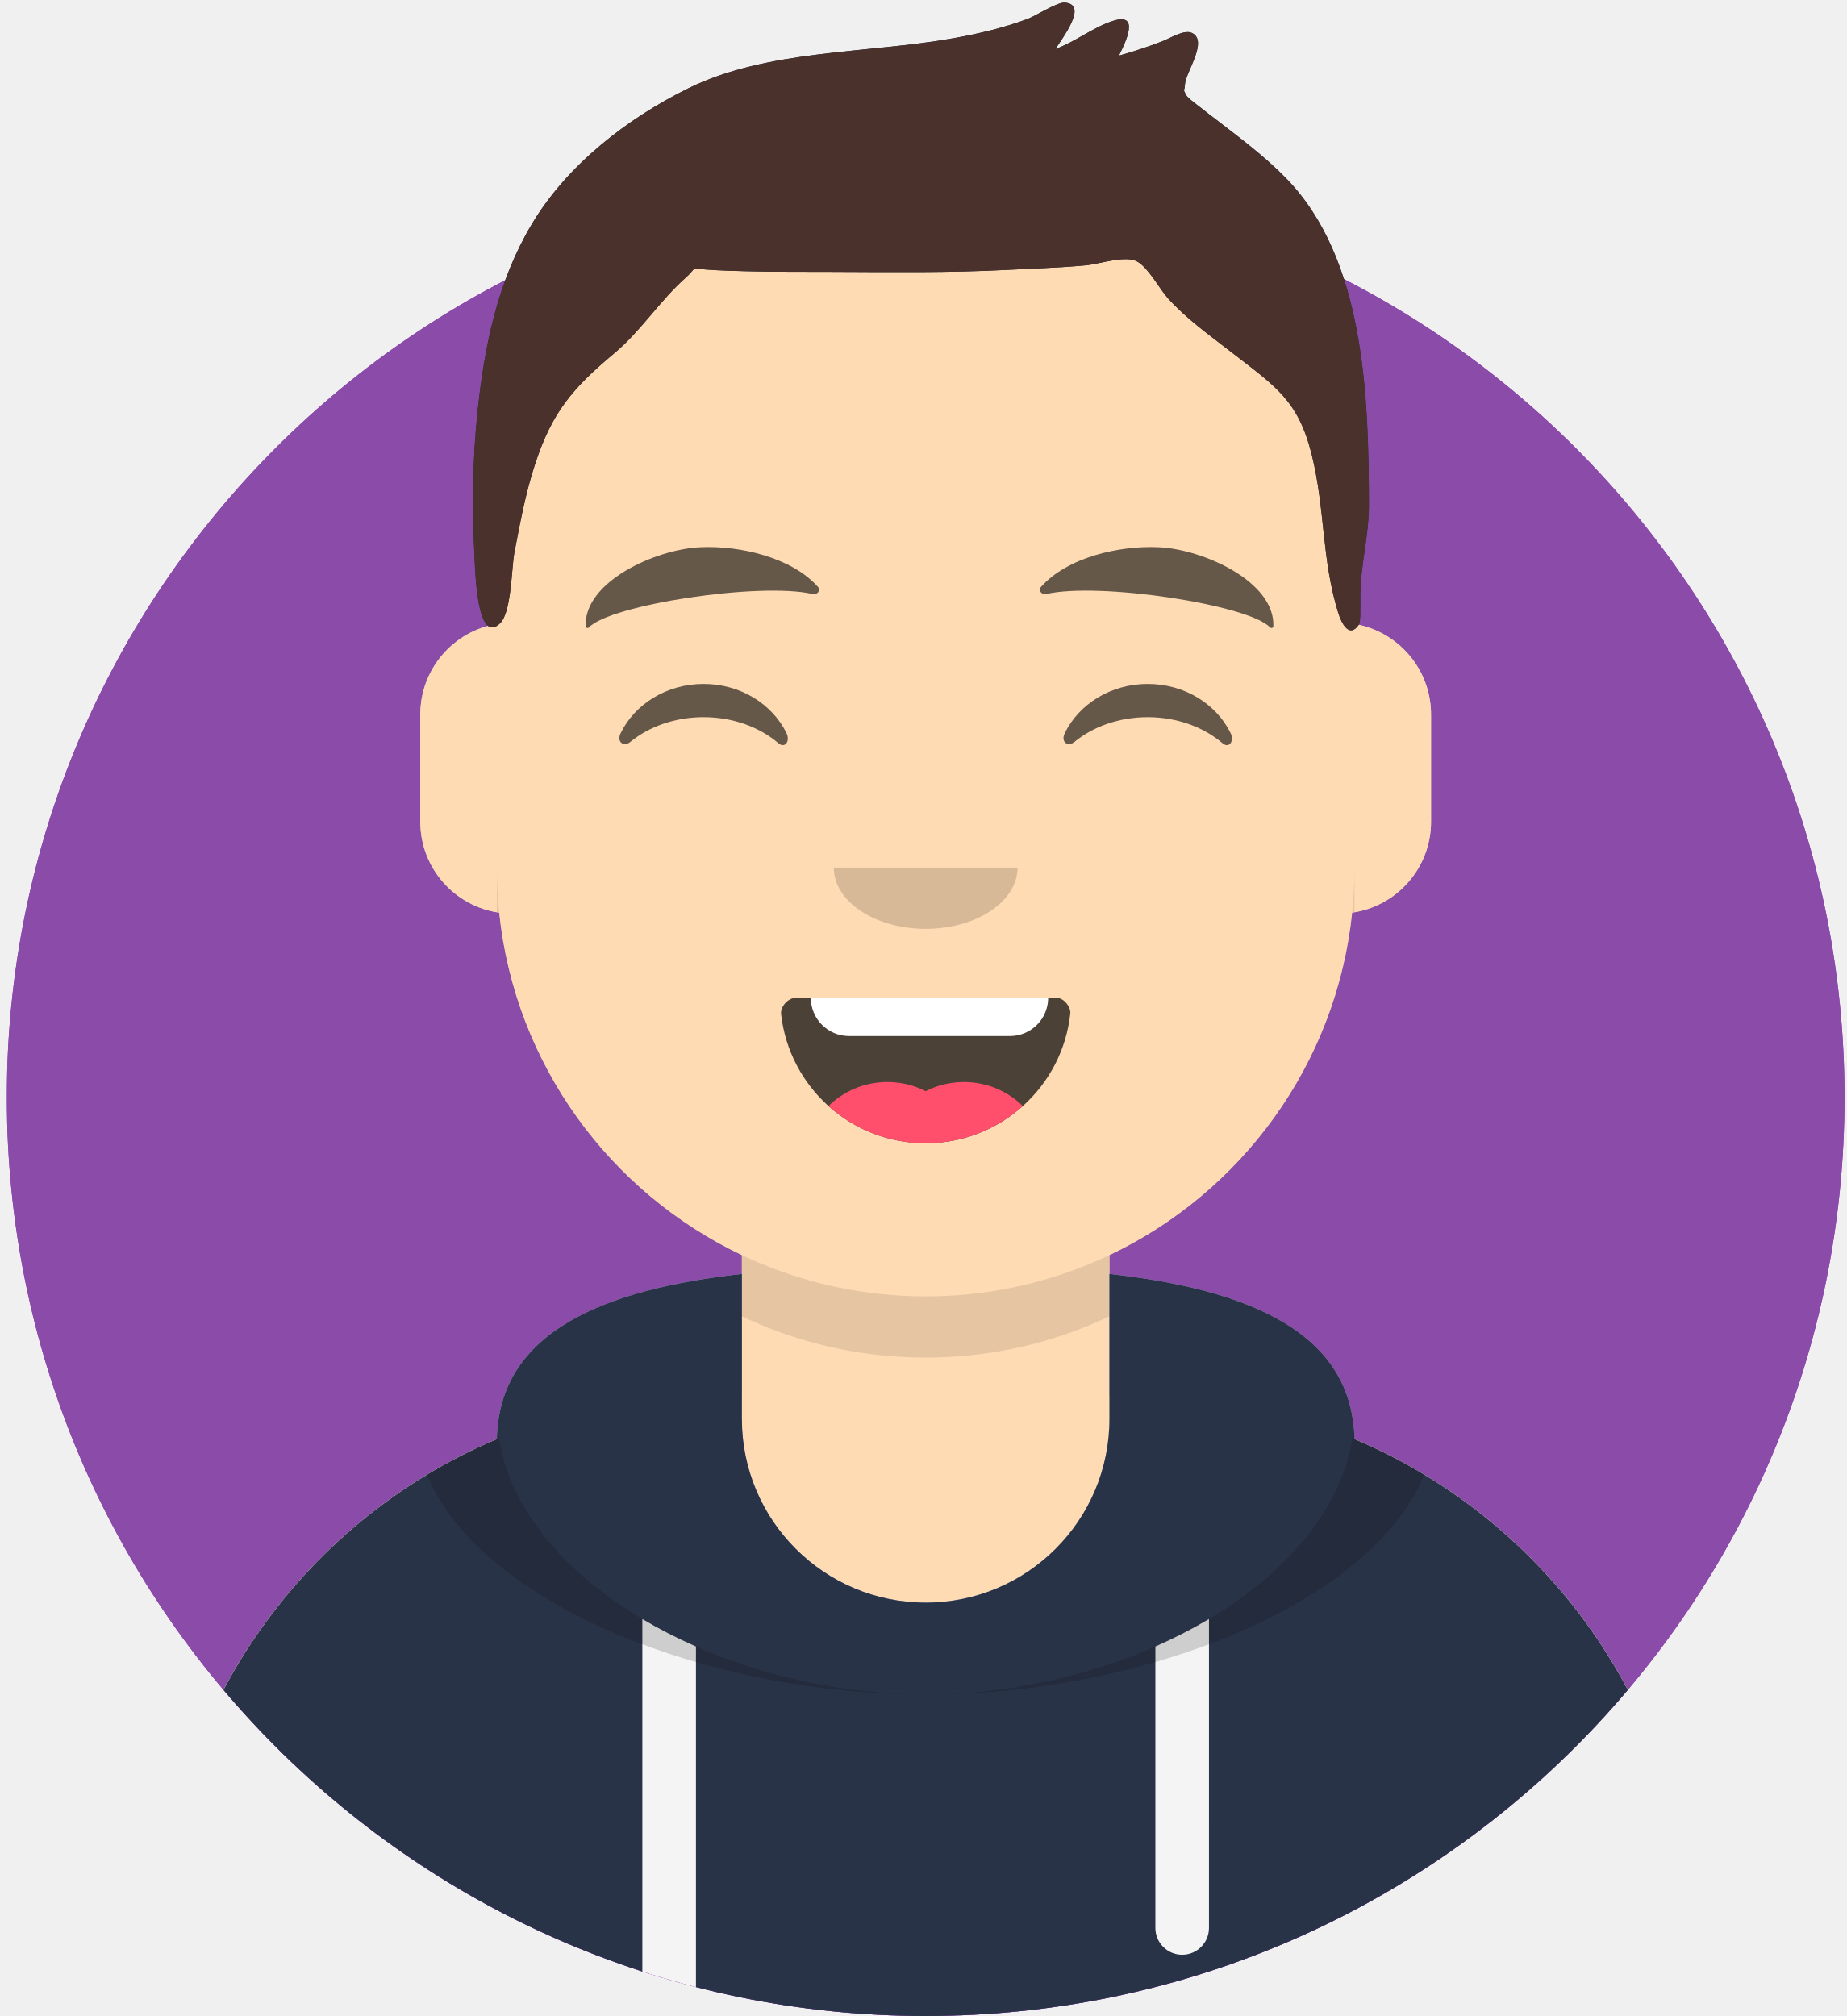
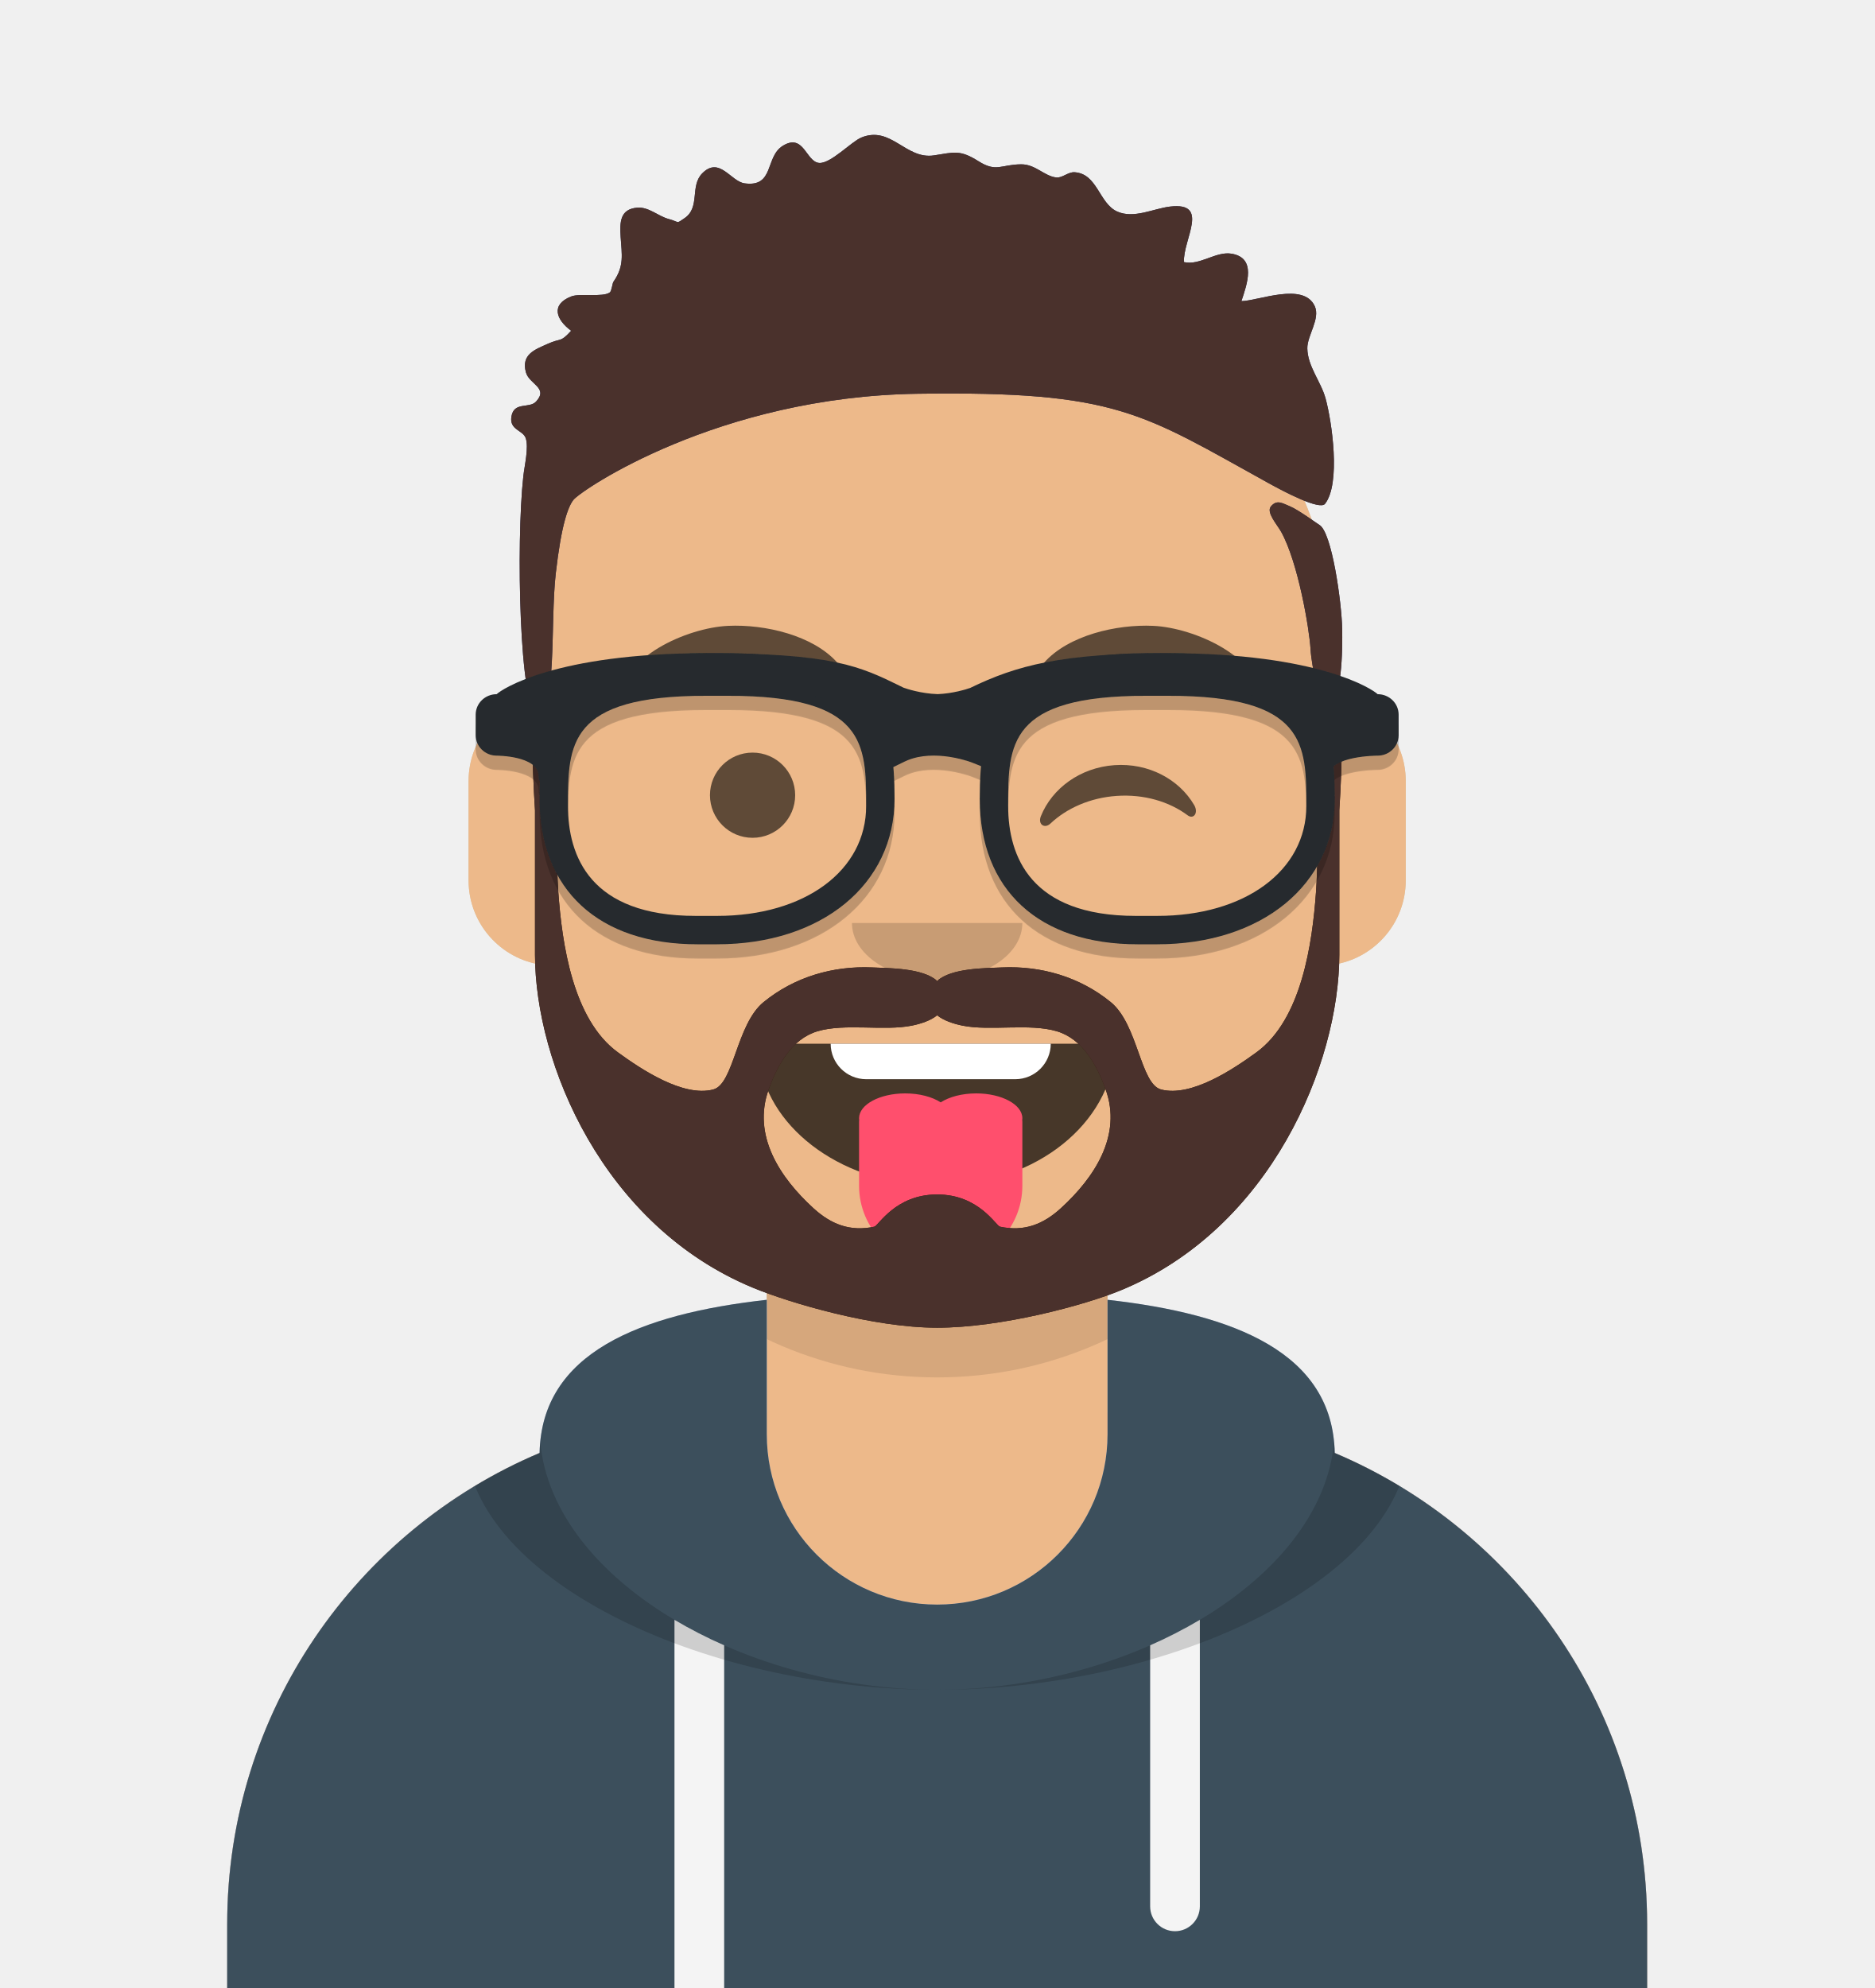
- <svg xmlns="http://www.w3.org/2000/svg" xmlns:xlink="http://www.w3.org/1999/xlink" width="217px" height="237px" viewBox="0 0 217 237" version="1.1">
+ <svg xmlns="http://www.w3.org/2000/svg" xmlns:xlink="http://www.w3.org/1999/xlink" width="264px" height="280px" viewBox="0 0 264 280" version="1.1">
  <defs>
-     <circle id="path-1" cx="108" cy="108" r="108" />
-     <path d="M-3.19744231e-14,144 L-3.19744231e-14,-1.42108547e-14 L237.6,-1.42108547e-14 L237.6,144 L226.8,144 C226.8,203.647 178.447,252 118.8,252 C59.153,252 10.8,203.647 10.8,144 L10.8,144 L-3.19744231e-14,144 Z" id="path-3" />
-     <path d="M90,0 C117.835,-5.11323436e-15 140.4,22.565 140.4,50.4 L140.401,55.949 C145.508,56.807 149.4,61.249 149.4,66.6 L149.4,79.2 C149.4,84.647 145.367,89.152 140.125,89.893 C138.265,107.718 127.114,122.78 111.601,130.149 L111.6,146.7 L115.2,146.7 C150.988,146.7 180,175.712 180,211.5 L180,219.6 L0,219.6 L0,211.5 C-4.38277231e-15,175.712 29.012,146.7 64.8,146.7 L68.4,146.7 L68.4,130.15 C52.886,122.78 41.735,107.718 39.875,89.893 C34.633,89.152 30.6,84.647 30.6,79.2 L30.6,66.6 C30.6,61.249 34.492,56.806 39.6,55.949 L39.6,50.4 C39.6,22.565 62.165,5.11323436e-15 90,0 Z" id="path-5" />
-     <path d="M140.401,11.764 C156.691,13.587 169.2,18.597 169.2,31.569 L169.194,31.18 C192.467,41.01 208.8,64.047 208.8,90.9 L208.8,99 L28.8,99 L28.8,90.9 C28.8,64.047 45.133,41.01 68.406,31.18 C68.653,18.496 81.073,13.568 97.2,11.764 L97.2,28.8 C97.2,40.729 106.871,50.4 118.8,50.4 C130.729,50.4 140.4,40.729 140.4,28.8 L140.4,28.8 Z" id="path-7" />
-     <path d="M31.606,13.615 C32.558,22.158 39.803,28.8 48.6,28.8 C57.424,28.8 64.687,22.117 65.603,13.536 C65.676,12.845 64.905,11.7 63.938,11.7 C50.534,11.7 40.264,11.7 33.378,11.7 C32.406,11.7 31.511,12.761 31.606,13.615 Z" id="path-9" />
-     <rect id="path-11" x="0" y="0" width="237.6" height="252" />
-     <path d="M118.135,20.928 C115.651,18.39 112.767,16.236 109.962,14.076 C109.343,13.6 108.715,13.135 108.109,12.641 C107.972,12.528 106.563,11.519 106.394,11.148 C105.988,10.254 106.224,10.95 106.28,9.884 C106.35,8.535 109.1,4.727 107.048,3.854 C106.146,3.47 104.536,4.492 103.67,4.83 C101.977,5.49 100.263,6.054 98.512,6.54 C99.351,4.869 100.95,1.524 97.944,2.419 C95.603,3.116 93.421,4.91 91.068,5.753 C91.847,4.477 94.96,0.523 92.147,0.302 C91.271,0.233 88.724,1.875 87.782,2.226 C84.959,3.275 82.075,3.953 79.111,4.487 C69.033,6.304 57.248,5.786 47.923,10.374 C40.735,13.911 33.636,19.4 29.484,26.389 C25.481,33.125 23.984,40.498 23.146,48.217 C22.532,53.882 22.482,59.738 22.769,65.424 C22.863,67.287 23.073,75.874 25.779,73.273 C27.127,71.978 27.117,66.745 27.457,64.974 C28.133,61.451 28.783,57.911 29.91,54.5 C31.895,48.49 34.238,45.687 39.184,41.547 C42.359,38.89 44.588,35.3 47.625,32.62 C48.99,31.416 47.949,31.542 50.143,31.7 C51.616,31.806 53.097,31.846 54.574,31.885 C57.99,31.974 61.412,31.951 64.829,31.963 C71.711,31.988 78.561,32.085 85.437,31.725 C88.492,31.565 91.556,31.478 94.603,31.195 C96.306,31.038 99.326,29.947 100.728,30.78 C102.01,31.543 103.342,34.034 104.263,35.054 C106.438,37.464 109.032,39.305 111.576,41.282 C116.881,45.403 119.559,46.98 121.17,53.421 C122.775,59.838 122.325,65.791 124.312,72.106 C124.662,73.217 125.586,75.13 126.726,73.415 C126.937,73.096 126.883,71.345 126.883,70.337 C126.883,66.27 127.913,63.218 127.9,59.123 C127.849,46.674 127.447,30.442 118.135,20.928 Z" id="path-13" />
+     <circle id="react-path-1" cx="120" cy="120" r="120" />
+     <path d="M12,160 C12,226.274 65.726,280 132,280 C198.274,280 252,226.274 252,160 L264,160 L264,-1.42108547e-14 L-3.19744231e-14,-1.42108547e-14 L-3.19744231e-14,160 L12,160 Z" id="react-path-2" />
+     <path d="M124,144.611 L124,163 L128,163 L128,163 C167.765,163 200,195.235 200,235 L200,244 L0,244 L0,235 C-4.86974701e-15,195.235 32.235,163 72,163 L72,163 L76,163 L76,144.611 C58.763,136.422 46.372,119.687 44.305,99.881 C38.48,99.058 34,94.052 34,88 L34,74 C34,68.054 38.325,63.118 44,62.166 L44,56 L44,56 C44,25.072 69.072,5.68137151e-15 100,0 L100,0 L100,0 C130.928,-5.68137151e-15 156,25.072 156,56 L156,62.166 C161.675,63.118 166,68.054 166,74 L166,88 C166,94.052 161.52,99.058 155.695,99.881 C153.628,119.687 141.237,136.422 124,144.611 Z" id="react-path-3" />
  </defs>
-   <g id="Website" stroke="none" stroke-width="1" fill="none" fill-rule="evenodd">
-     <g id="mf-avatar" transform="translate(-10, -15)">
-       <g id="Circle" transform="translate(10.8, 36)">
-         <mask id="mask-2" fill="white">
-           <use xlink:href="#path-1" />
-         </mask>
-         <use id="Circle-Background" fill="#972dc2" xlink:href="#path-1" />
-         <g id="🖍-Circle-Color" mask="url(#mask-2)" fill="#8a4ca8">
-           <rect id="🖍Color" x="0" y="0" width="216.445" height="216" />
-         </g>
-       </g>
-       <mask id="mask-4" fill="white">
-         <use xlink:href="#path-3" />
-       </mask>
-       <g id="Mask" />
-       <g id="Avataaar" mask="url(#mask-4)">
-         <g id="Body" transform="translate(28.8, 32.4)">
-           <mask id="mask-6" fill="white">
-             <use xlink:href="#path-5" />
-           </mask>
-           <use fill="#D0C6AC" xlink:href="#path-5" />
-           <g id="Skin/👶🏻-05-Pale" mask="url(#mask-6)" fill="#FFDBB4">
-             <g transform="translate(-28.8, 0)" id="Color">
-               <rect x="0" y="0" width="238.384" height="220.355" />
+   <g id="Avataaar" stroke="none" stroke-width="1" fill="none" fill-rule="evenodd">
+     <g transform="translate(-825, -1100)" id="Avataaar/Circle">
+       <g transform="translate(825, 1100)">
+         <g id="Mask" />
+         <g id="Avataaar" stroke-width="1" fill-rule="evenodd" mask="url(#react-mask-5)">
+           <g id="Body" transform="translate(32, 36)">
+             <mask id="react-mask-6" fill="white">
+               <use xlink:href="#react-path-3" />
+             </mask>
+             <use fill="#D0C6AC" xlink:href="#react-path-3" />
+             <g id="Skin/👶🏽-03-Brown" mask="url(#react-mask-6)" fill="#EDB98A">
+               <g transform="translate(0, 0)" id="Color">
+                 <rect x="0" y="0" width="264" height="280" />
+               </g>
+             </g>
+             <path d="M156,79 L156,102 C156,132.928 130.928,158 100,158 C69.072,158 44,132.928 44,102 L44,79 L44,94 C44,124.928 69.072,150 100,150 C130.928,150 156,124.928 156,94 L156,79 Z" id="Neck-Shadow" fill-opacity="0.1" fill="#000000" mask="url(#react-mask-6)" />
+           </g>
+           <g id="Clothing/Hoodie" transform="translate(0, 170)">
+             <defs>
+               <path d="M108,13.071 C90.081,15.076 76.28,20.552 76.004,34.645 C50.146,45.568 32,71.165 32,100.999 L32,100.999 L32,110 L232,110 L232,100.999 C232,71.165 213.854,45.568 187.996,34.645 C187.72,20.552 173.919,15.076 156,13.071 L156,32 L156,32 C156,45.255 145.255,56 132,56 L132,56 C118.745,56 108,45.255 108,32 L108,13.071 Z" id="react-path-719" />
+             </defs>
+             <mask id="react-mask-720" fill="white">
+               <use xlink:href="#react-path-719" />
+             </mask>
+             <use id="Hoodie" fill="#B7C1DB" fill-rule="evenodd" xlink:href="#react-path-719" />
+             <g id="Color/Palette/Gray-01" mask="url(#react-mask-720)" fill-rule="evenodd" fill="#3C4F5C">
+               <rect id="🖍Color" x="0" y="0" width="264" height="110" />
+             </g>
+             <path d="M102,61.739 L102,110 L95,110 L95,58.15 C97.204,59.46 99.547,60.661 102,61.739 Z M169,58.15 L169,98.5 C169,100.433 167.433,102 165.5,102 C163.567,102 162,100.433 162,98.5 L162,61.739 C164.453,60.661 166.796,59.46 169,58.15 Z" id="Straps" fill="#F4F4F4" fill-rule="evenodd" mask="url(#react-mask-720)" />
+             <path d="M90.96,12.724 C75.909,15.571 65.5,21.243 65.5,32.308 C65.5,52.02 98.538,68 132,68 C165.462,68 198.5,52.02 198.5,32.308 C198.5,21.243 188.091,15.571 173.04,12.724 C182.125,16.074 188,21.706 188,31.077 C188,51.469 160.179,68 132,68 C103.821,68 76,51.469 76,31.077 C76,21.706 81.875,16.074 90.96,12.724 Z" id="Shadow" fill-opacity="0.16" fill="#000000" fill-rule="evenodd" mask="url(#react-mask-720)" />
+           </g>
+           <g id="Face" transform="translate(76, 82)" fill="#000000">
+             <g id="Mouth/Tongue" transform="translate(2, 52)">
+               <defs>
+                 <path d="M29,15.609 C30.41,25.231 41.062,33 54,33 C66.968,33 77.646,25.183 79,14.739 C79.101,14.34 78.775,13 76.826,13 C56.838,13 41.74,13 31.174,13 C29.383,13 28.87,14.24 29,15.609 Z" id="react-path-743" />
+               </defs>
+               <mask id="react-mask-744" fill="white">
+                 <use xlink:href="#react-path-743" />
+               </mask>
+               <use id="Mouth" fill-opacity="0.7" fill="#000000" fill-rule="evenodd" xlink:href="#react-path-743" />
+               <rect id="Teeth" fill="#FFFFFF" fill-rule="evenodd" mask="url(#react-mask-744)" x="39" y="2" width="31" height="16" rx="5" />
+               <path d="M65.984,23.747 C65.995,23.83 66,23.914 66,24 L66,33 C66,39.075 61.075,44 55,44 L54,44 C47.925,44 43,39.075 43,33 L43,24 L43,24 C43,23.914 43.005,23.83 43.016,23.747 C43.005,23.665 43,23.583 43,23.5 C43,21.567 45.91,20 49.5,20 C51.51,20 53.308,20.491 54.5,21.263 C55.692,20.491 57.49,20 59.5,20 C63.09,20 66,21.567 66,23.5 C66,23.583 65.995,23.665 65.984,23.747 Z" id="Tongue" fill="#FF4F6D" fill-rule="evenodd" />
+             </g>
+             <g id="Nose/Default" transform="translate(28, 40)" fill-opacity="0.16">
+               <path d="M16,8 C16,12.418 21.373,16 28,16 L28,16 C34.627,16 40,12.418 40,8" id="Nose" />
+             </g>
+             <g id="Eyes/Wink-😉" transform="translate(0, 8)" fill-opacity="0.6">
+               <circle id="Eye" cx="30" cy="22" r="6" />
+               <path d="M70.412,24.205 C72.259,20.406 76.417,17.758 81.25,17.758 C86.066,17.758 90.211,20.387 92.068,24.165 C92.619,25.287 91.834,26.205 91.043,25.525 C88.592,23.417 85.111,22.101 81.25,22.101 C77.509,22.101 74.126,23.336 71.69,25.329 C70.799,26.058 69.872,25.316 70.412,24.205 Z" id="Winky-Wink" transform="translate(81.25223, 21.75758) rotate(-4) translate(-81.25223, -21.75758) " />
+             </g>
+             <g id="Eyebrow/Natural/Default-Natural" fill-opacity="0.6">
+               <path d="M26.039,6.21 C20.278,6.983 11.293,12.005 12.044,17.818 C12.069,18.008 12.357,18.067 12.481,17.908 C14.967,14.72 34.193,10.037 41.194,11.015 C41.835,11.104 42.258,10.443 41.821,10.03 C38.077,6.495 31.2,5.512 26.039,6.21" id="Eyebrow" transform="translate(27, 12) rotate(5) translate(-27, -12) " />
+               <path d="M85.039,6.21 C79.278,6.983 70.293,12.005 71.044,17.818 C71.069,18.008 71.357,18.067 71.481,17.908 C73.967,14.72 93.193,10.037 100.194,11.015 C100.835,11.104 101.258,10.443 100.821,10.03 C97.077,6.495 90.2,5.512 85.039,6.21" id="Eyebrow" transform="translate(86, 12) scale(-1, 1) rotate(5) translate(-86, -12) " />
            </g>
          </g>
-           <path d="M39.6,84.6 C39.6,112.435 62.165,135 90,135 C117.835,135 140.4,112.435 140.4,84.6 L140.4,84.6 L140.4,91.8 C140.4,119.635 117.835,142.2 90,142.2 C62.165,142.2 39.6,119.635 39.6,91.8 Z" id="Neck-Shadow" fill-opacity="0.1" fill="#000000" mask="url(#mask-6)" />
-         </g>
-         <g id="Clothing/Hoodie" transform="translate(0, 153)">
-           <mask id="mask-8" fill="white">
-             <use xlink:href="#path-7" />
-           </mask>
-           <use id="Hoodie" fill="#B7C1DB" fill-rule="evenodd" xlink:href="#path-7" />
-           <g id="Color/Palette/Slate" mask="url(#mask-8)" fill="#293347" fill-rule="evenodd">
-             <rect id="🖍Color" x="0" y="0" width="238.491" height="99" />
-           </g>
-           <path d="M91.8,55.565 L91.8,99 L85.5,99 L85.499,52.335 C87.483,53.514 89.592,54.594 91.8,55.565 Z M152.101,52.334 L152.1,88.65 C152.1,90.39 150.69,91.8 148.95,91.8 C147.21,91.8 145.8,90.39 145.8,88.65 L145.801,55.565 C148.009,54.594 150.118,53.513 152.101,52.334 Z" id="Straps" fill="#F4F4F4" fill-rule="evenodd" mask="url(#mask-8)" />
-           <path d="M155.733,11.451 C169.28,14.013 178.65,19.118 178.65,29.077 C178.65,46.818 148.916,61.2 118.8,61.2 C88.684,61.2 58.95,46.818 58.95,29.077 C58.95,19.118 68.32,14.013 81.867,11.451 C73.689,14.466 68.4,19.534 68.4,27.969 C68.4,46.322 93.439,61.2 118.8,61.2 C144.161,61.2 169.2,46.322 169.2,27.969 C169.2,19.71 164.13,14.679 156.241,11.642 Z" id="Shadow" fill-opacity="0.16" fill="#000000" fill-rule="evenodd" mask="url(#mask-8)" />
-         </g>
-         <g id="Face" transform="translate(68.4, 73.8)">
-           <g id="Mouth/Smile" transform="translate(1.8, 46.8)">
-             <mask id="mask-10" fill="white">
-               <use xlink:href="#path-9" />
+           <g id="Top" stroke-width="1" fill-rule="evenodd">
+             <defs>
+               <rect id="react-path-517" x="0" y="0" width="264" height="280" />
+               <path d="M65.18,77.737 C67.363,76.105 80.407,75.479 82.758,74.089 C83.492,73.655 84.061,73.216 84.5,72.78 C84.939,73.216 85.509,73.655 86.242,74.089 C88.593,75.479 101.637,76.105 103.82,77.737 C106.03,79.391 107.644,83.185 107.467,86.151 C107.255,89.71 103.361,98.203 93.672,99.181 C91.558,96.828 88.237,95.31 84.5,95.31 C80.763,95.31 77.442,96.828 75.328,99.181 C65.639,98.203 61.745,89.71 61.533,86.151 C61.357,83.185 62.97,79.391 65.18,77.737 M103.142,94.906 C103.143,94.906 103.145,94.905 103.146,94.905 C103.144,94.905 103.143,94.906 103.142,94.906 M65.845,94.901 C65.849,94.903 65.857,94.906 65.862,94.908 C65.857,94.906 65.851,94.903 65.845,94.901 M144.863,55.985 C144.474,50.03 143.278,44.152 142.234,38.286 C141.953,36.707 140.424,26 139.735,26 C139.502,35.109 138.702,44.08 137.67,53.139 C137.361,55.848 137.038,58.556 136.825,61.274 C136.654,63.47 136.96,66.122 136.428,68.246 C135.749,70.952 132.348,73.478 129.703,74.411 C123.103,76.737 117.598,67.108 111.961,64.291 C104.643,60.635 92.064,59.764 84.582,64.53 C76.936,59.764 64.357,60.635 57.039,64.291 C51.402,67.108 45.897,76.737 39.297,74.411 C36.652,73.478 33.25,70.952 32.572,68.246 C32.04,66.122 32.346,63.47 32.175,61.274 C31.962,58.556 31.639,55.848 31.33,53.139 C30.298,44.08 29.497,35.109 29.265,26 C28.576,26 27.047,36.707 26.766,38.286 C25.722,44.152 24.526,50.03 24.138,55.985 C23.739,62.105 24.215,68.167 25.47,74.163 C26.069,77.028 26.769,79.876 27.519,82.704 C28.353,85.847 27.199,91.966 27.572,95.192 C28.279,101.296 31.154,113.2 34.383,118.451 C35.944,120.989 37.773,122.574 39.816,124.619 C41.783,126.588 42.604,129.64 44.726,131.737 C48.682,135.645 54.446,137.971 60.366,138.543 C65.677,143.05 74.506,146 84.5,146 C94.495,146 103.323,143.05 108.635,138.543 C114.554,137.971 120.318,135.645 124.274,131.737 C126.396,129.64 127.217,126.588 129.184,124.619 C131.226,122.574 133.056,120.989 134.617,118.451 C137.846,113.2 140.721,101.296 141.428,95.192 C141.801,91.966 140.647,85.847 141.481,82.704 C142.232,79.876 142.931,77.028 143.531,74.163 C144.785,68.167 145.261,62.105 144.863,55.985 Z" id="react-path-518" />
+               <path d="M185.832,73.929 C187.589,74.917 188.98,84.828 189.048,88.618 C189.09,90.956 189.127,99.874 186.654,99.103 C185.901,98.868 184.752,94.147 184.588,91.384 C184.425,88.621 182.855,79.22 180.447,74.895 C179.896,73.906 178.321,72.171 179.002,71.335 C179.846,70.298 180.666,70.9 181.697,71.315 C182.812,71.764 185.634,73.818 185.832,73.929 Z M186.637,70.957 C185.891,71.919 180.796,69.218 178.671,68.044 C160.826,58.184 157.362,55.049 129.246,55.458 C101.13,55.867 81.867,69.04 80.784,70.387 C80.03,71.325 79.068,73.828 78.276,80.801 C77.485,87.773 78.495,100.278 75.63,100.263 C73.192,100.25 72.661,76.477 73.714,67.046 C73.875,65.598 74.498,63.008 74.047,61.706 C73.653,60.568 71.725,60.571 72.033,58.675 C72.383,56.517 74.558,57.589 75.506,56.557 C77.301,54.603 74.532,54.14 74.073,52.431 C73.391,49.889 75.363,49.234 77.14,48.431 C79.106,47.544 78.85,48.323 80.446,46.585 C78.315,45.022 77.544,42.894 80.462,41.752 C81.702,41.267 84.927,41.909 85.898,41.18 C86.151,40.99 86.251,39.901 86.407,39.678 C87.958,37.459 87.576,35.853 87.418,33.362 C87.289,31.324 87.306,29.453 89.747,29.25 C91.375,29.114 92.699,30.444 94.158,30.836 C95.777,31.271 95.169,31.588 96.437,30.715 C98.663,29.182 97.148,26.194 98.913,24.412 C101.336,21.966 102.924,25.551 104.869,25.822 C109.091,26.41 107.736,22.122 110.236,20.55 C113.224,18.674 113.513,22.801 115.379,22.948 C116.996,23.075 119.908,19.955 121.317,19.373 C125.5,17.647 127.572,22.504 131.554,21.884 C134.443,21.435 135.223,21.068 137.831,22.712 C140.362,24.307 140.963,23.166 143.829,23.144 C145.854,23.128 147.094,24.82 148.788,24.997 C149.632,25.085 150.441,24.205 151.348,24.26 C154.585,24.457 154.79,28.643 157.362,29.796 C159.712,30.849 162.474,29.369 164.807,29.095 C170.497,28.428 166.6,33.743 166.761,36.915 C168.994,37.436 171.262,35.351 173.485,35.735 C176.987,36.339 175.665,39.968 174.853,42.414 C177.28,42.371 183.613,39.678 185.185,43.122 C185.995,44.898 184.107,47.269 184.138,49.074 C184.181,51.616 186.049,53.719 186.709,56.124 C187.601,59.371 188.872,68.074 186.637,70.957 Z" id="react-path-519" />
+             </defs>
+             <mask id="react-mask-516" fill="white">
+               <use xlink:href="#react-path-517" />
            </mask>
-             <use id="Mouth" fill-opacity="0.7" fill="#000000" fill-rule="evenodd" xlink:href="#path-9" />
-             <path d="M39.6,1.8 L58.5,1.8 C60.985,1.8 63,3.815 63,6.3 L63,11.7 C63,14.185 60.985,16.2 58.5,16.2 L39.6,16.2 C37.115,16.2 35.1,14.185 35.1,11.7 L35.1,6.3 C35.1,3.815 37.115,1.8 39.6,1.8 Z" id="Teeth" fill="#FFFFFF" fill-rule="evenodd" mask="url(#mask-10)" />
-             <g id="Tongue" stroke-width="1" fill-rule="evenodd" mask="url(#mask-10)" fill="#FF4F6D">
-               <g transform="translate(34.2, 21.6)">
-                 <circle cx="9.9" cy="9.9" r="9.9" />
-                 <circle cx="18.9" cy="9.9" r="9.9" />
-               </g>
-             </g>
-           </g>
-           <g id="Nose/Default" transform="translate(25.2, 36)" fill="#000000" fill-opacity="0.16">
-             <path d="M14.4,7.2 C14.4,11.176 19.235,14.4 25.2,14.4 L25.2,14.4 C31.165,14.4 36,11.176 36,7.2" id="Nose" />
-           </g>
-           <g id="Eyes/Happy-😁" transform="translate(0, 7.2)" fill="#000000" fill-opacity="0.6">
-             <path d="M14.544,20.203 C16.206,16.784 19.948,14.4 24.298,14.4 C28.632,14.4 32.363,16.767 34.034,20.166 C34.53,21.176 33.824,22.003 33.112,21.39 C30.906,19.494 27.773,18.309 24.298,18.309 C20.931,18.309 17.886,19.421 15.694,21.214 C14.892,21.87 14.058,21.203 14.544,20.203 Z" id="Squint" />
-             <path d="M66.744,20.203 C68.406,16.784 72.148,14.4 76.498,14.4 C80.832,14.4 84.563,16.767 86.234,20.166 C86.73,21.176 86.024,22.003 85.312,21.39 C83.106,19.494 79.973,18.309 76.498,18.309 C73.131,18.309 70.086,19.421 67.894,21.214 C67.092,21.87 66.258,21.203 66.744,20.203 Z" id="Squint" />
-           </g>
-           <g id="Eyebrow/Natural/Default-Natural" fill="#000000" fill-opacity="0.6">
-             <path d="M23.435,5.589 C18.25,6.285 10.164,10.805 10.84,16.036 C10.862,16.207 11.121,16.261 11.233,16.118 C13.471,13.248 30.774,9.033 37.075,9.913 C37.652,9.994 38.032,9.399 37.639,9.027 C34.269,5.845 28.08,4.961 23.435,5.589" id="Eyebrow" transform="translate(24.3, 10.8) rotate(5) translate(-24.3, -10.8) " />
-             <path d="M76.535,5.589 C71.35,6.285 63.264,10.805 63.94,16.036 C63.962,16.207 64.221,16.261 64.333,16.118 C66.571,13.248 83.874,9.033 90.175,9.913 C90.752,9.994 91.132,9.399 90.739,9.027 C87.369,5.845 81.18,4.961 76.535,5.589" id="Eyebrow" transform="translate(77.4, 10.8) scale(-1, 1) rotate(5) translate(-77.4, -10.8) " />
-           </g>
-         </g>
-         <g id="Top">
-           <mask id="mask-12" fill="white">
-             <use xlink:href="#path-11" />
-           </mask>
-           <g id="Mask" />
-           <g mask="url(#mask-12)">
-             <g transform="translate(43, 15)">
-               <mask id="mask-14" fill="white">
-                 <use xlink:href="#path-13" />
-               </mask>
-               <use id="Short-Hair" stroke="none" fill="#1F3140" fill-rule="evenodd" xlink:href="#path-13" />
-               <g id="Color/Hair/Brown-Dark" stroke="none" fill="none" mask="url(#mask-14)" fill-rule="evenodd">
-                 <g transform="translate(-43.1, -15)" fill="#4A312C" id="Color">
-                   <rect x="0" y="0" width="239.107" height="252.406" />
+             <g id="Mask" />
+             <g id="Top/Short-Hair/Dreads-01" mask="url(#react-mask-516)">
+               <g transform="translate(-1, 0)">
+                 <g id="Facial-Hair/Beard-Light" transform="translate(49, 72)">
+                   <defs>
+                     <path d="M101.428,98.169 C98.915,100.463 96.237,101.494 92.853,100.773 C92.271,100.649 89.896,96.235 84,96.235 C78.103,96.235 75.729,100.649 75.147,100.773 C71.762,101.494 69.085,100.463 66.571,98.169 C61.846,93.856 57.917,87.908 60.278,81.419 C61.508,78.037 63.51,74.324 67.151,73.246 C71.038,72.096 76.497,73.244 80.415,72.458 C81.684,72.204 83.071,71.751 84,71 C84.929,71.751 86.316,72.204 87.585,72.458 C91.503,73.244 96.961,72.096 100.849,73.246 C104.49,74.324 106.491,78.037 107.722,81.419 C110.083,87.908 106.154,93.856 101.428,98.169 M140.081,26 C136.671,34.4 137.988,44.858 137.357,53.676 C136.844,60.843 135.337,71.586 128.973,76.215 C125.718,78.582 119.794,82.56 115.542,81.45 C112.615,80.686 112.302,72.29 108.455,69.147 C104.092,65.582 98.643,64.016 93.149,64.258 C90.779,64.362 85.984,64.337 84,66.16 C82.016,64.337 77.222,64.362 74.851,64.258 C69.357,64.016 63.908,65.582 59.545,69.147 C55.698,72.29 55.386,80.686 52.458,81.45 C48.206,82.56 42.282,78.582 39.027,76.215 C32.662,71.586 31.156,60.843 30.643,53.676 C30.012,44.858 31.329,34.4 27.919,26 C26.26,26 27.354,42.129 27.354,42.129 L27.354,62.485 C27.386,77.773 36.935,100.655 58.108,109.393 C63.286,111.53 75.015,115 84,115 C92.985,115 104.714,111.86 109.892,109.723 C131.065,100.986 140.614,77.773 140.646,62.485 L140.646,42.129 C140.646,42.129 141.74,26 140.081,26" id="react-path-648" />
+                   </defs>
+                   <mask id="react-mask-647" fill="white">
+                     <use xlink:href="#react-path-648" />
+                   </mask>
+                   <use id="Lite-Beard" fill="#331B0C" fill-rule="evenodd" xlink:href="#react-path-648" />
+                   <g id="Color/Hair/Brown" mask="url(#react-mask-647)" fill="#4A312C">
+                     <g transform="translate(-32, 0)" id="Color">
+                       <rect x="0" y="0" width="264" height="244" />
+                     </g>
+                   </g>
+                 </g>
+                 <g id="Hair" stroke-width="1" fill-rule="evenodd" transform="translate(1, 0)">
+                   <mask id="react-mask-515" fill="white">
+                     <use xlink:href="#react-path-519" />
+                   </mask>
+                   <use id="Dreads-With-Cut" fill="#2E3257" xlink:href="#react-path-519" />
+                   <g id="Skin/👶🏽-03-Brown" mask="url(#react-mask-515)" fill="#4A312C">
+                     <g transform="translate(0, 0) " id="Color">
+                       <rect x="0" y="0" width="264" height="280" />
+                     </g>
+                   </g>
+                 </g>
+                 <g id="Top/_Resources/Prescription-02" fill="none" transform="translate(62, 85)" stroke-width="1">
+                   <defs>
+                     <filter x="-0.8%" y="-2.4%" width="101.5%" height="109.8%" filterUnits="objectBoundingBox" id="react-filter-605">
+                       <feOffset dx="0" dy="2" in="SourceAlpha" result="shadowOffsetOuter1" />
+                       <feColorMatrix values="0 0 0 0 0   0 0 0 0 0   0 0 0 0 0  0 0 0 0.2 0" type="matrix" in="shadowOffsetOuter1" result="shadowMatrixOuter1" />
+                       <feMerge>
+                         <feMergeNode in="shadowMatrixOuter1" />
+                         <feMergeNode in="SourceGraphic" />
+                       </feMerge>
+                     </filter>
+                   </defs>
+                   <g id="Wayfarers" filter="url(#react-filter-605)" transform="translate(6, 7)" fill="#252C2F">
+                     <path d="M34,41 L31.242,41 C17.315,41 9,33.336 9,20.5 C9,10.127 10.817,0 32.53,0 L35.47,0 C57.183,0 59,10.127 59,20.5 C59,32.569 48.721,41 34,41 Z M32.385,6 C13,6 13,12.841 13,21.502 C13,28.572 16.116,37 30.971,37 L34,37 C46.365,37 55,30.627 55,21.502 C55,12.841 55,6 35.615,6 L32.385,6 Z" id="Left" fill-rule="nonzero" />
+                     <path d="M96,41 L93.242,41 C79.315,41 71,33.336 71,20.5 C71,10.127 72.817,0 94.53,0 L97.47,0 C119.183,0 121,10.127 121,20.5 C121,32.569 110.721,41 96,41 Z M94.385,6 C75,6 75,12.841 75,21.502 C75,28.572 78.119,37 92.971,37 L96,37 C108.365,37 117,30.627 117,21.502 C117,12.841 117,6 97.615,6 L94.385,6 Z" id="Right" fill-rule="nonzero" />
+                     <path d="M2.955,5.772 C3.646,5.096 11.21,0 32.5,0 C50.351,0 54.13,1.853 59.85,4.652 L60.269,4.859 C60.667,4.999 62.7,5.69 65.079,5.766 C67.246,5.673 69.1,5.085 69.642,4.897 C76.17,1.722 82.561,0 97.5,0 C118.79,0 126.354,5.096 127.045,5.772 C128.679,5.772 130,7.062 130,8.657 L130,11.543 C130,13.139 128.679,14.429 127.045,14.429 C127.045,14.429 120.144,14.429 120.144,17.315 C120.144,20.2 118.182,13.139 118.182,11.543 L118.182,8.732 C114.579,7.353 108.128,4.786 97.5,4.786 C85.658,4.786 79.761,6.886 74.702,8.971 L74.759,9.108 L74.756,11.094 L72.539,16.444 L69.8,15.361 C69.556,15.264 69.028,15.09 68.296,14.91 C66.256,14.407 64.159,14.254 62.304,14.634 C61.624,14.774 60.992,14.984 60.413,15.267 L57.77,16.558 L55.127,11.396 L55.244,9.102 L55.325,8.907 C50.962,6.874 46.939,4.786 32.5,4.786 C21.872,4.786 15.422,7.352 11.818,8.731 L11.818,11.543 C11.818,13.139 8.864,20.2 8.864,17.315 C8.864,14.429 2.955,14.429 2.955,14.429 C1.324,14.429 0,13.139 0,11.543 L0,8.657 C0,7.062 1.324,5.772 2.955,5.772 Z" id="Stuff" fill-rule="nonzero" />
+                   </g>
                </g>
              </g>
            </g>
          </g>
        </g>
      </g>
    </g>
  </g>
</svg>
